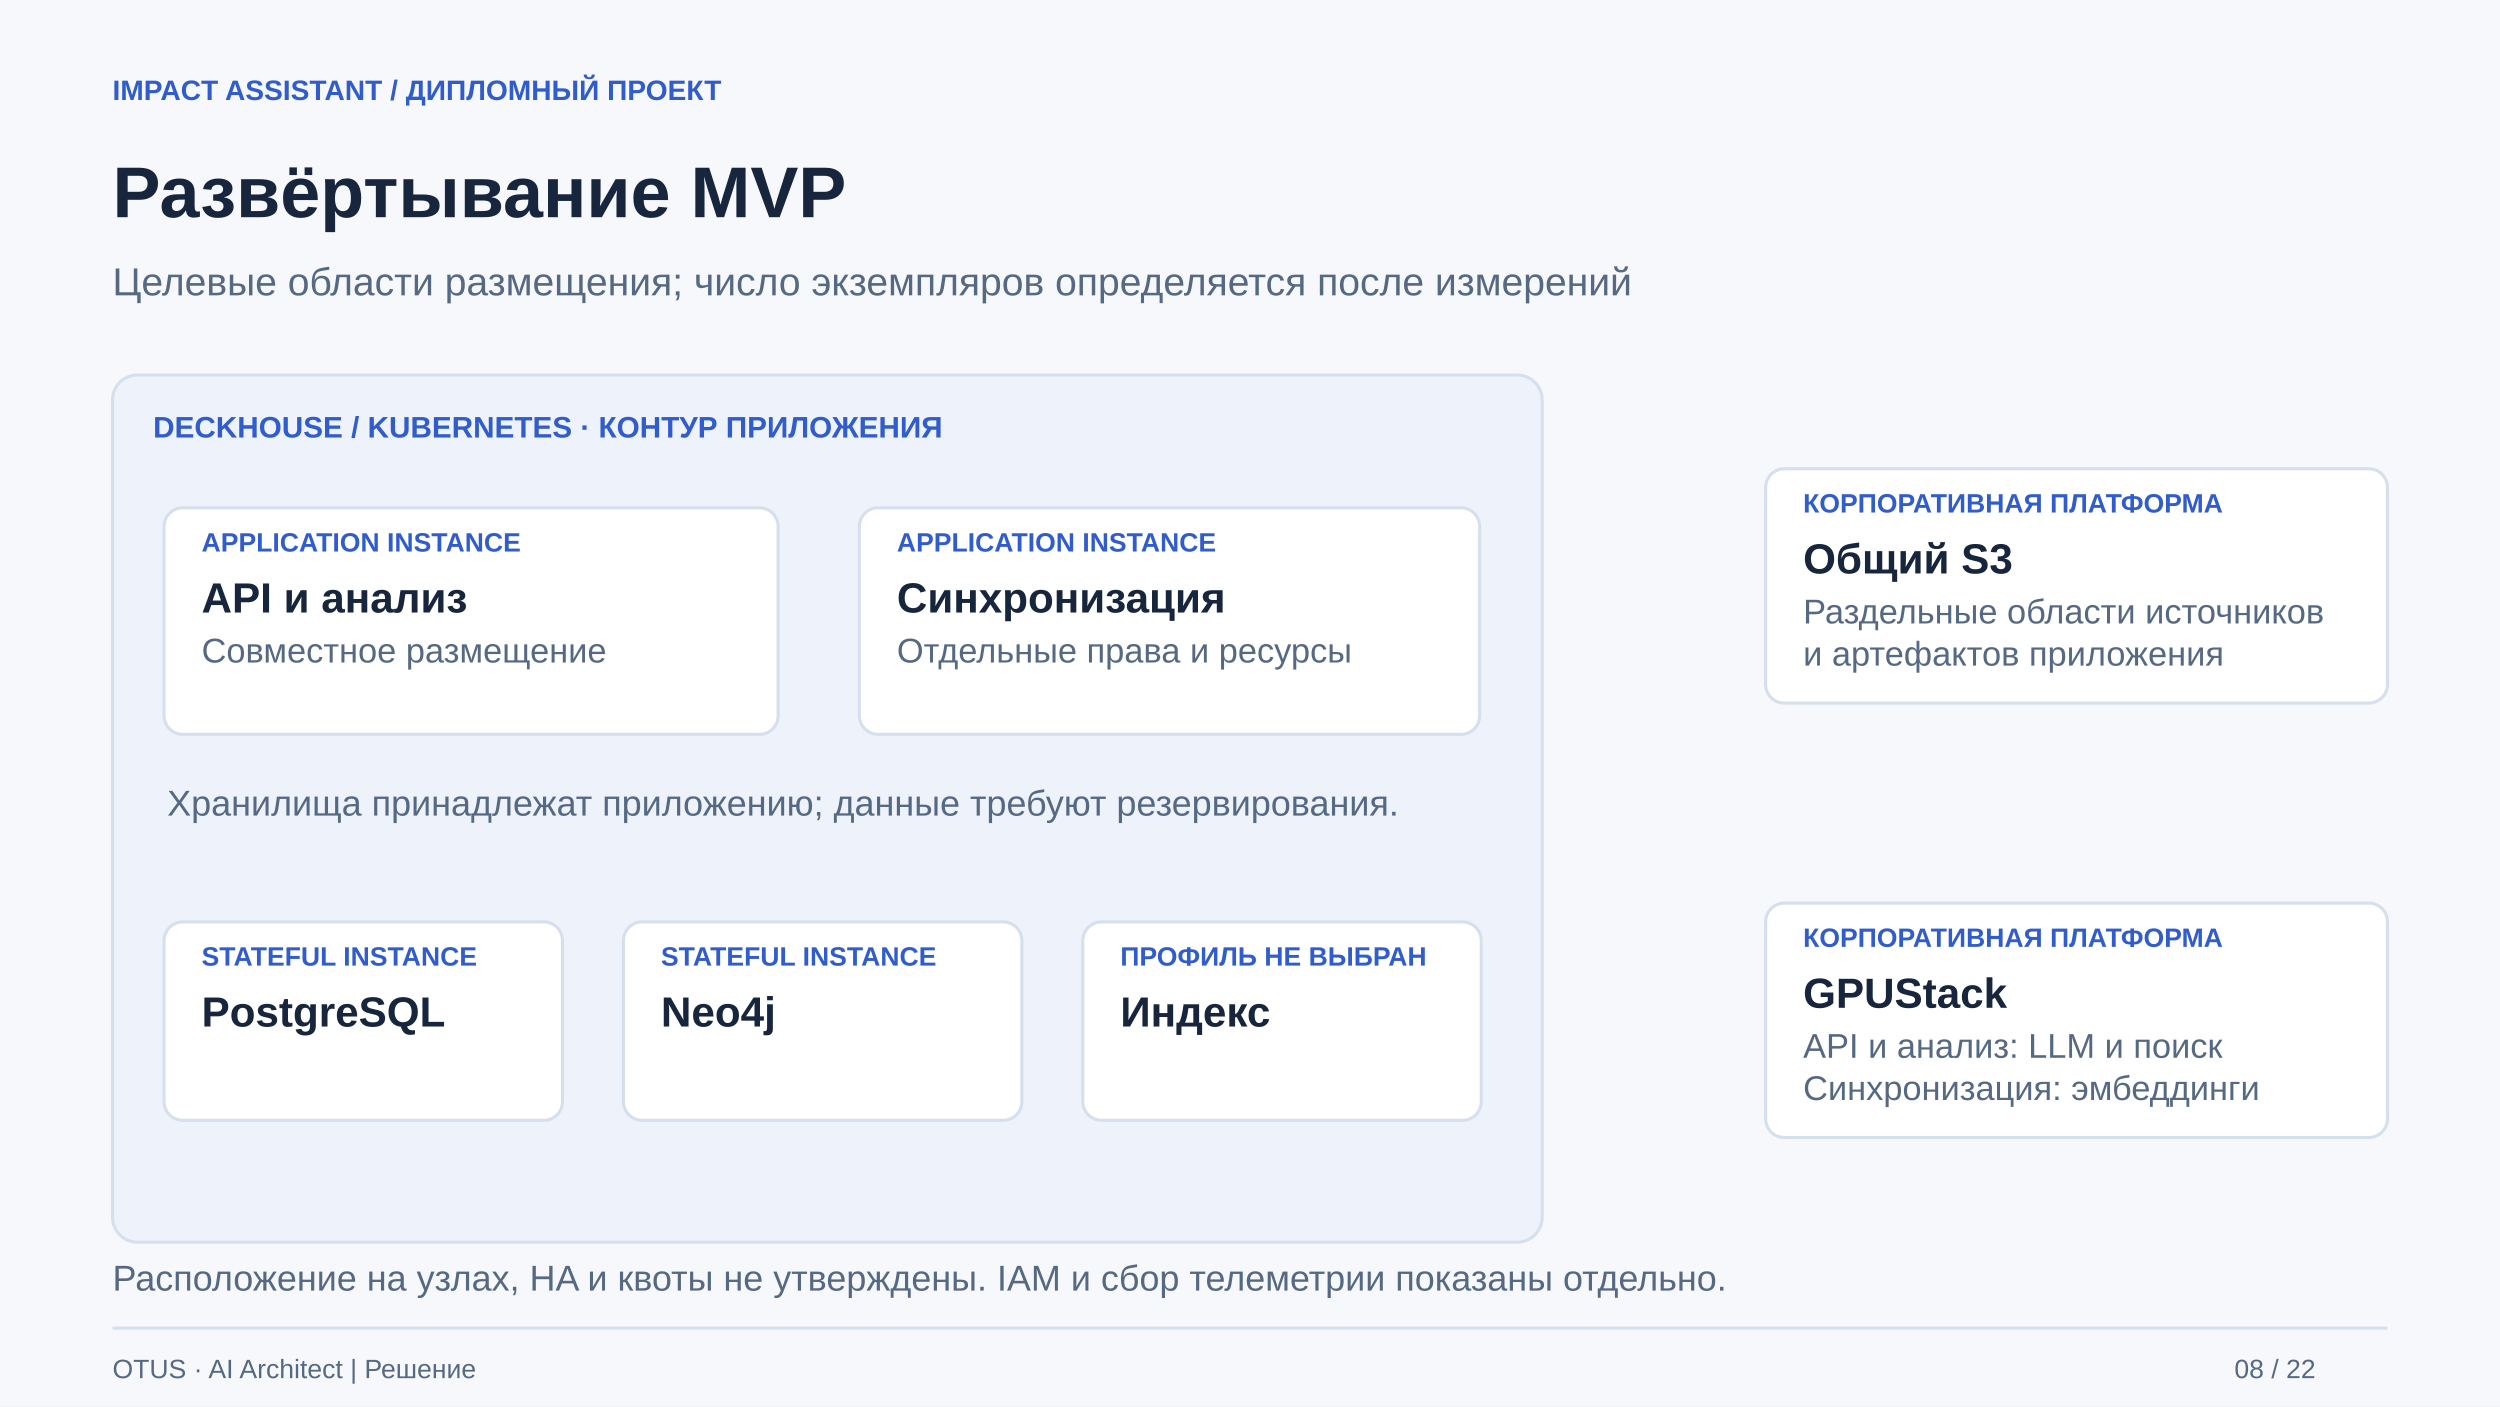
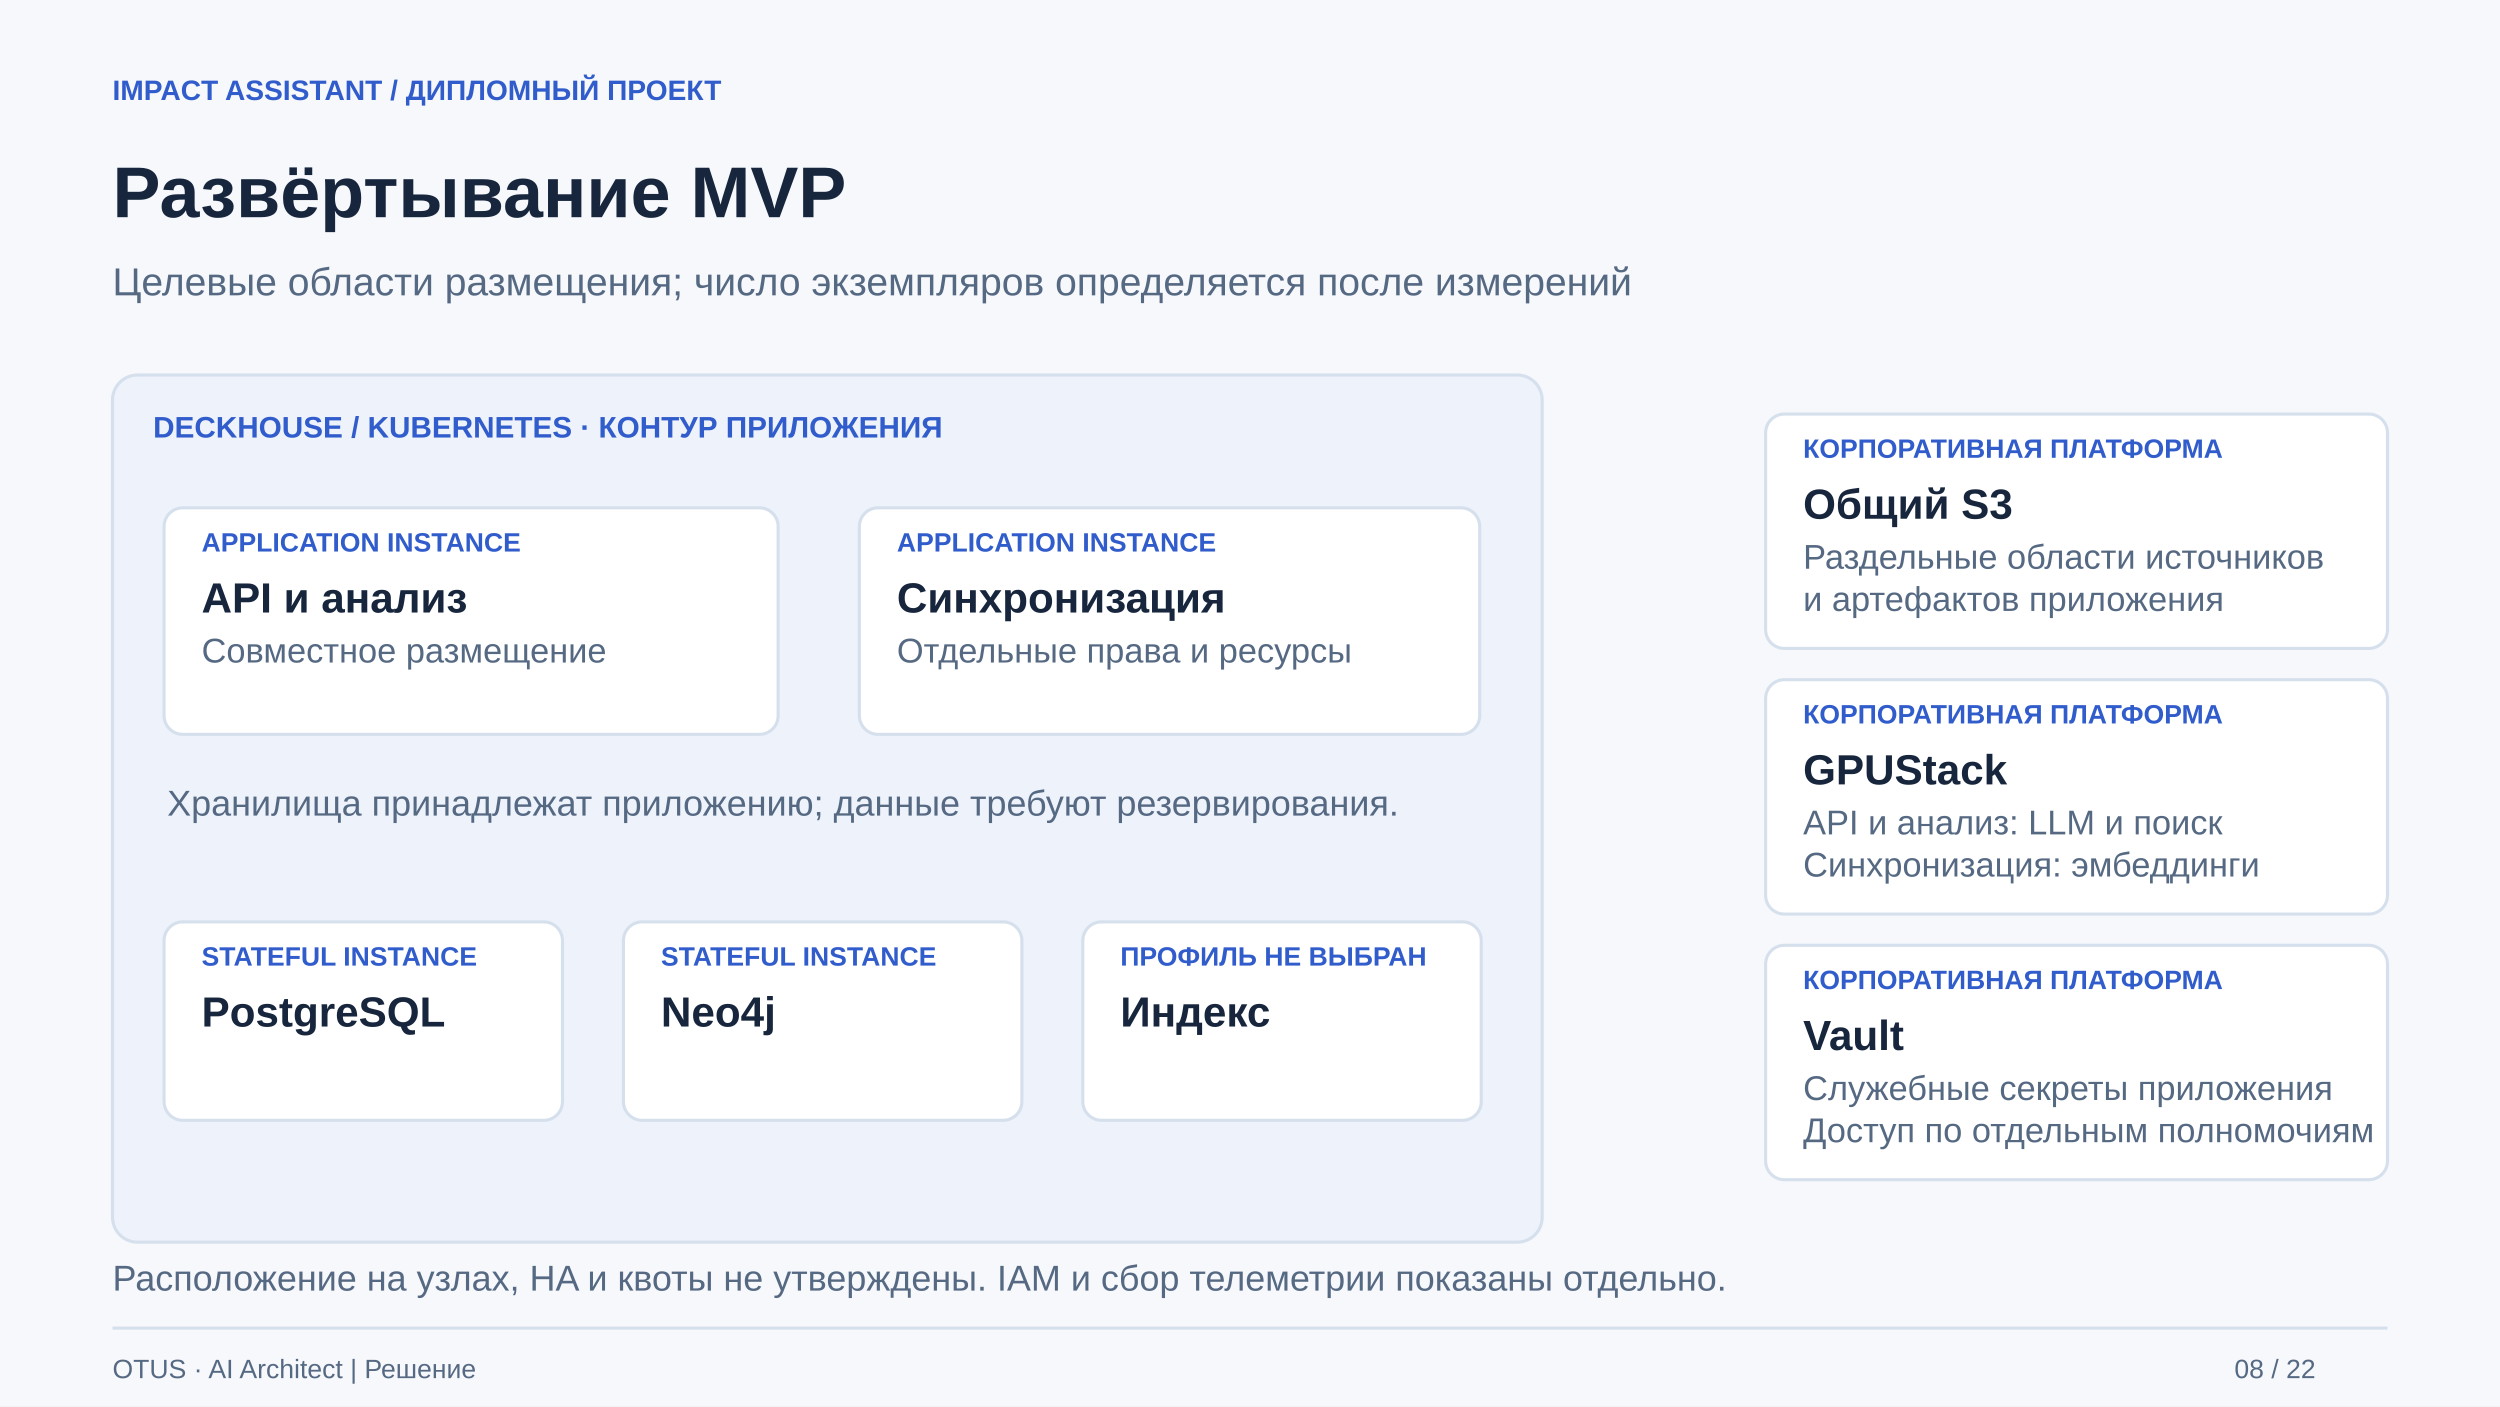
<svg xmlns="http://www.w3.org/2000/svg" width="1600" height="900" viewBox="0 0 1600 900" role="img" aria-labelledby="title desc">
  <defs>
    <marker id="arrow" markerWidth="10" markerHeight="10" refX="8" refY="5" orient="auto">
      <path d="M1 1L8 5L1 9Z" fill="#315CCB" />
    </marker>
  </defs>
  <g font-family="Arial, sans-serif">
    <rect width="1600" height="900" fill="#F6F8FC" />
    <text x="72" y="64" font-size="18" fill="#315CCB" font-weight="700">IMPACT ASSISTANT  /  ДИПЛОМНЫЙ ПРОЕКТ</text>
    <text x="72" y="139" font-size="46" fill="#17263D" font-weight="700">Развёртывание MVP</text>
    <text x="72" y="189" font-size="25" fill="#566983" font-weight="400">Целевые области размещения; число экземпляров определяется после измерений</text>
    <rect x="72" y="240" width="915" height="555" rx="16" fill="#EDF2FB" stroke="#D6E0ED" stroke-width="2" />
    <text x="98" y="280" font-size="19" fill="#315CCB" font-weight="700">DECKHOUSE / KUBERNETES · КОНТУР ПРИЛОЖЕНИЯ</text>
    <rect x="105" y="325" width="393" height="145" rx="12" fill="#FFFFFF" stroke="#D6E0ED" stroke-width="2" />
    <text x="129" y="353" font-size="17" fill="#315CCB" font-weight="700">APPLICATION INSTANCE</text>
    <text x="129" y="392" font-size="27" fill="#17263D" font-weight="700">API и анализ</text>
    <text x="129" y="424" font-size="22" fill="#566983" font-weight="400">Совместное размещение</text>
    <rect x="550" y="325" width="397" height="145" rx="12" fill="#FFFFFF" stroke="#D6E0ED" stroke-width="2" />
    <text x="574" y="353" font-size="17" fill="#315CCB" font-weight="700">APPLICATION INSTANCE</text>
    <text x="574" y="392" font-size="27" fill="#17263D" font-weight="700">Синхронизация</text>
    <text x="574" y="424" font-size="22" fill="#566983" font-weight="400">Отдельные права и ресурсы</text>
    <rect x="105" y="590" width="255" height="127" rx="12" fill="#FFFFFF" stroke="#D6E0ED" stroke-width="2" />
    <text x="129" y="618" font-size="17" fill="#315CCB" font-weight="700">STATEFUL INSTANCE</text>
    <text x="129" y="657" font-size="27" fill="#17263D" font-weight="700">PostgreSQL</text>
    <rect x="399" y="590" width="255" height="127" rx="12" fill="#FFFFFF" stroke="#D6E0ED" stroke-width="2" />
    <text x="423" y="618" font-size="17" fill="#315CCB" font-weight="700">STATEFUL INSTANCE</text>
    <text x="423" y="657" font-size="27" fill="#17263D" font-weight="700">Neo4j</text>
    <rect x="693" y="590" width="255" height="127" rx="12" fill="#FFFFFF" stroke="#D6E0ED" stroke-width="2" />
    <text x="717" y="618" font-size="17" fill="#315CCB" font-weight="700">ПРОФИЛЬ НЕ ВЫБРАН</text>
    <text x="717" y="657" font-size="27" fill="#17263D" font-weight="700">Индекс</text>
-     <rect x="1130" y="300" width="398" height="150" rx="12" fill="#FFFFFF" stroke="#D6E0ED" stroke-width="2" />
-     <text x="1154" y="328" font-size="17" fill="#315CCB" font-weight="700">КОРПОРАТИВНАЯ ПЛАТФОРМА</text>
-     <text x="1154" y="367" font-size="27" fill="#17263D" font-weight="700">Общий S3</text>
-     <text x="1154" y="399" font-size="22" fill="#566983" font-weight="400">Раздельные области источников</text>
-     <text x="1154" y="426" font-size="22" fill="#566983" font-weight="400">и артефактов приложения</text>
-     <rect x="1130" y="578" width="398" height="150" rx="12" fill="#FFFFFF" stroke="#D6E0ED" stroke-width="2" />
-     <text x="1154" y="606" font-size="17" fill="#315CCB" font-weight="700">КОРПОРАТИВНАЯ ПЛАТФОРМА</text>
-     <text x="1154" y="645" font-size="27" fill="#17263D" font-weight="700">GPUStack</text>
-     <text x="1154" y="677" font-size="22" fill="#566983" font-weight="400">API и анализ: LLM и поиск</text>
-     <text x="1154" y="704" font-size="22" fill="#566983" font-weight="400">Синхронизация: эмбеддинги</text>
+     <rect x="1130" y="265" width="398" height="150" rx="12" fill="#FFFFFF" stroke="#D6E0ED" stroke-width="2" />
+     <text x="1154" y="293" font-size="17" fill="#315CCB" font-weight="700">КОРПОРАТИВНАЯ ПЛАТФОРМА</text>
+     <text x="1154" y="332" font-size="27" fill="#17263D" font-weight="700">Общий S3</text>
+     <text x="1154" y="364" font-size="22" fill="#566983" font-weight="400">Раздельные области источников</text>
+     <text x="1154" y="391" font-size="22" fill="#566983" font-weight="400">и артефактов приложения</text>
+     <rect x="1130" y="435" width="398" height="150" rx="12" fill="#FFFFFF" stroke="#D6E0ED" stroke-width="2" />
+     <text x="1154" y="463" font-size="17" fill="#315CCB" font-weight="700">КОРПОРАТИВНАЯ ПЛАТФОРМА</text>
+     <text x="1154" y="502" font-size="27" fill="#17263D" font-weight="700">GPUStack</text>
+     <text x="1154" y="534" font-size="22" fill="#566983" font-weight="400">API и анализ: LLM и поиск</text>
+     <text x="1154" y="561" font-size="22" fill="#566983" font-weight="400">Синхронизация: эмбеддинги</text>
+     <rect x="1130" y="605" width="398" height="150" rx="12" fill="#FFFFFF" stroke="#D6E0ED" stroke-width="2" />
+     <text x="1154" y="633" font-size="17" fill="#315CCB" font-weight="700">КОРПОРАТИВНАЯ ПЛАТФОРМА</text>
+     <text x="1154" y="672" font-size="27" fill="#17263D" font-weight="700">Vault</text>
+     <text x="1154" y="704" font-size="22" fill="#566983" font-weight="400">Служебные секреты приложения</text>
+     <text x="1154" y="731" font-size="22" fill="#566983" font-weight="400">Доступ по отдельным полномочиям</text>
    <text x="107" y="522" font-size="23" fill="#566983" font-weight="400">Хранилища принадлежат приложению; данные требуют резервирования.</text>
    <text x="72" y="826" font-size="23" fill="#566983" font-weight="400">Расположение на узлах, HA и квоты не утверждены. IAM и сбор телеметрии показаны отдельно.</text>
    <path d="M72 850h1456" stroke="#D6E0ED" stroke-width="2" />
    <text x="72" y="882" font-size="17" fill="#566983" font-weight="400">OTUS · AI Architect   |   Решение</text>
    <text x="1430" y="882" font-size="17" fill="#566983" font-weight="400">08 / 22</text>
  </g>
</svg>
